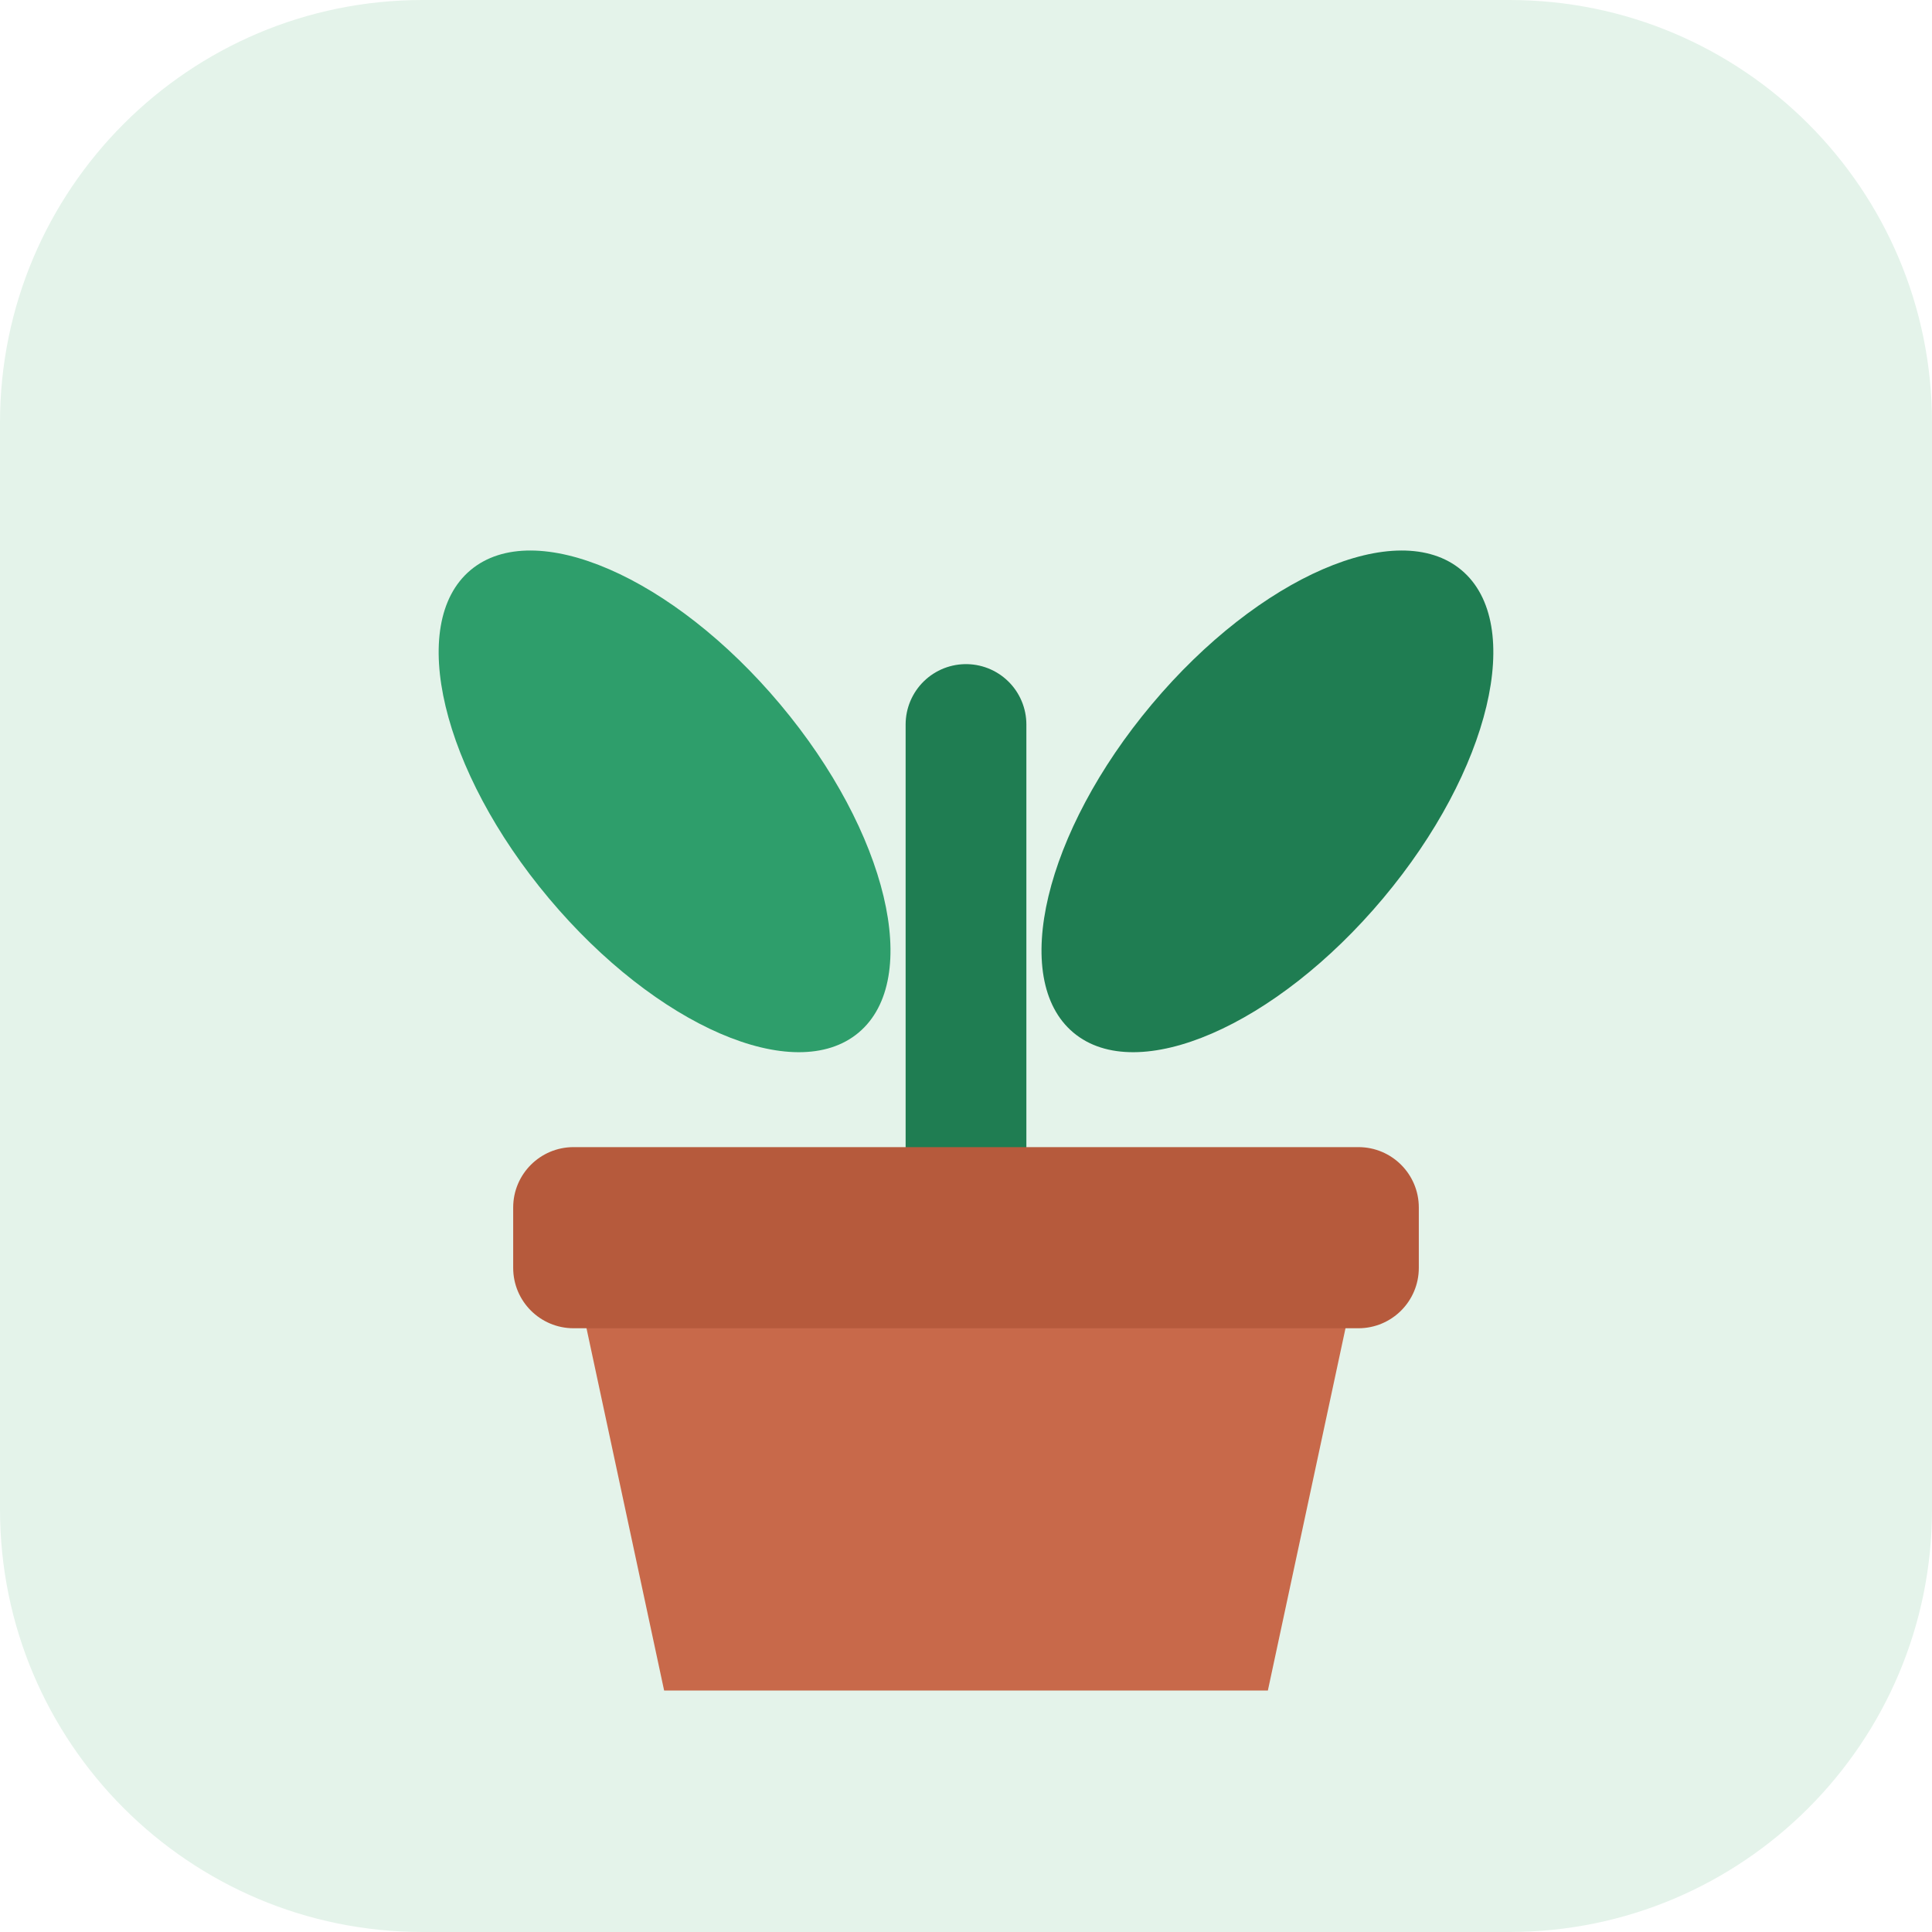
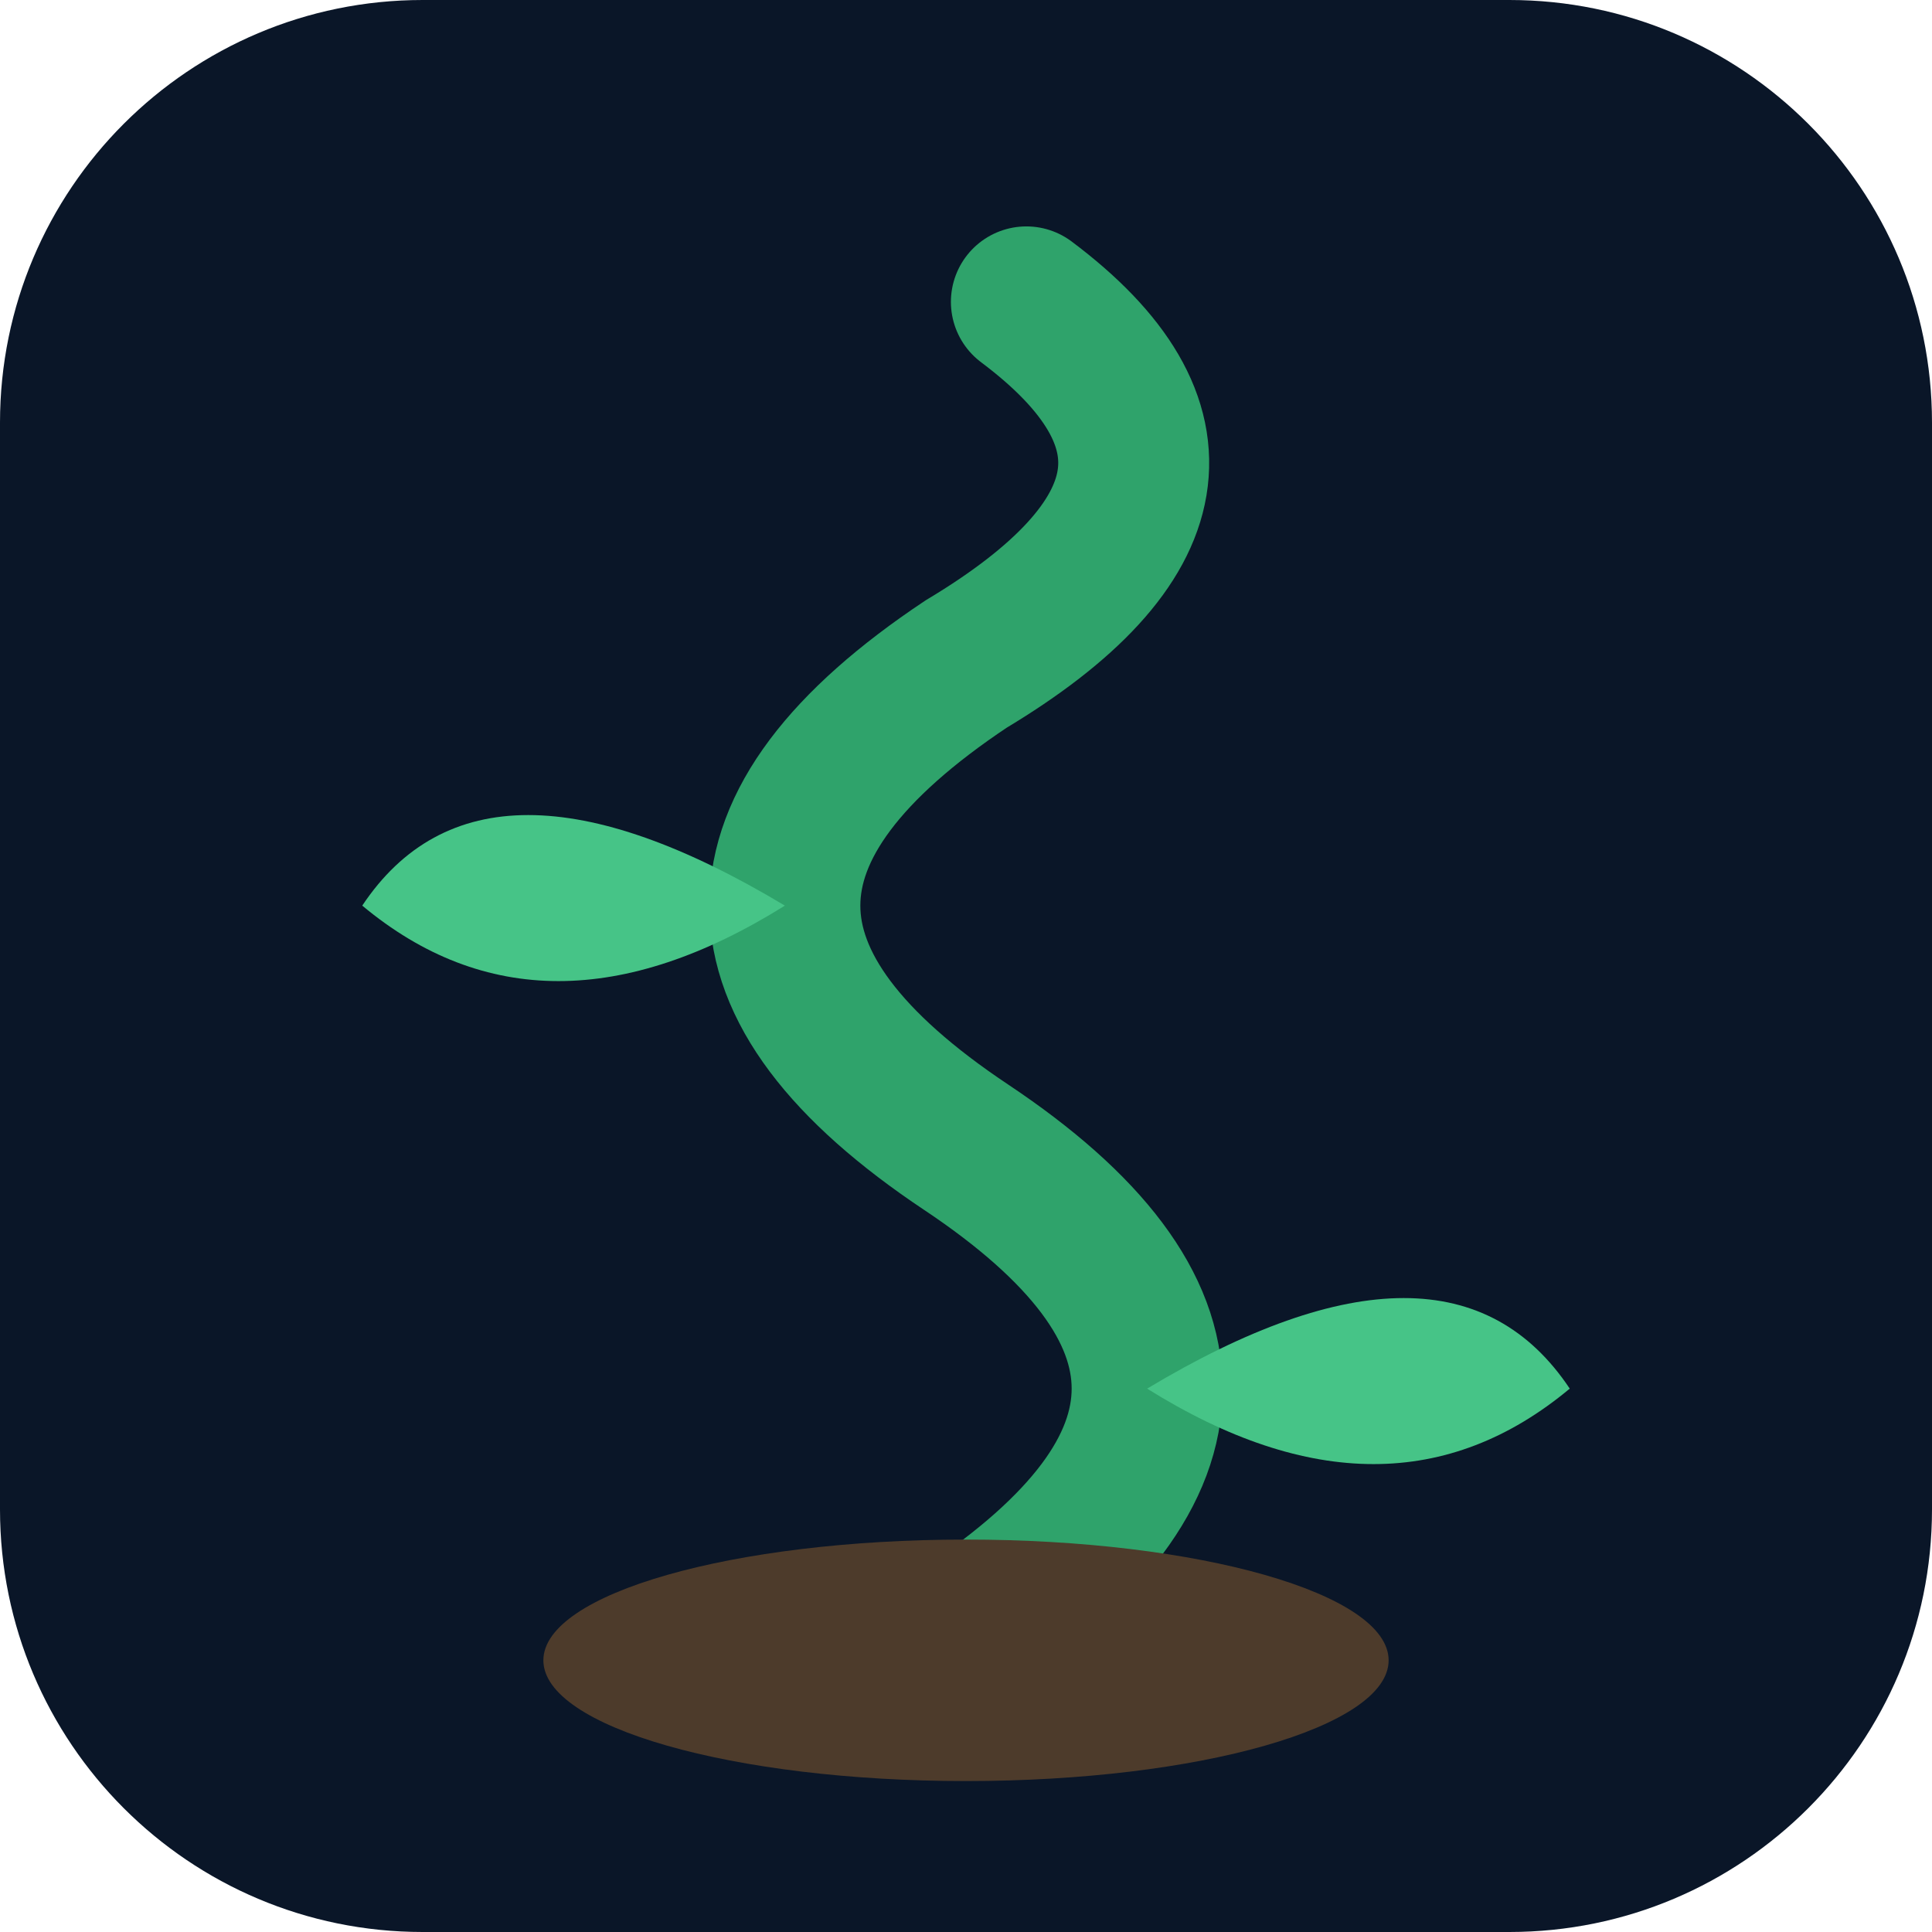
<svg xmlns="http://www.w3.org/2000/svg" viewBox="0 0 64 64">
-   <rect width="64" height="64" rx="14" fill="#e4f3ea" />
-   <path d="M32 40 V24" stroke="#1f7d52" stroke-width="4" stroke-linecap="round" />
-   <ellipse cx="24" cy="20" rx="5" ry="10" fill="#2e9e6b" transform="rotate(-40 32 26)" />
-   <ellipse cx="40" cy="20" rx="5" ry="10" fill="#1f7d52" transform="rotate(40 32 26)" />
-   <path d="M19 42 h26 l-3 14 h-20 z" fill="#c8694a" />
-   <rect x="17" y="38" width="30" height="6" rx="2" fill="#b65a3c" />
+   <rect width="64" height="64" rx="14" fill="#0a1628" />
+   <path d="M32 54 Q44 46 32 38 Q20 30 32 22 Q42 16 34 10" stroke="#2fa36b" stroke-width="5" stroke-linecap="round" fill="none" />
+   <path d="M38 46 q10 -6 14 0 q-6 5 -14 0z M26 30 q-10 -6 -14 0 q6 5 14 0z" fill="#46c487" />
+   <ellipse cx="32" cy="55" rx="14" ry="4" fill="#4d3b2b" />
</svg>
